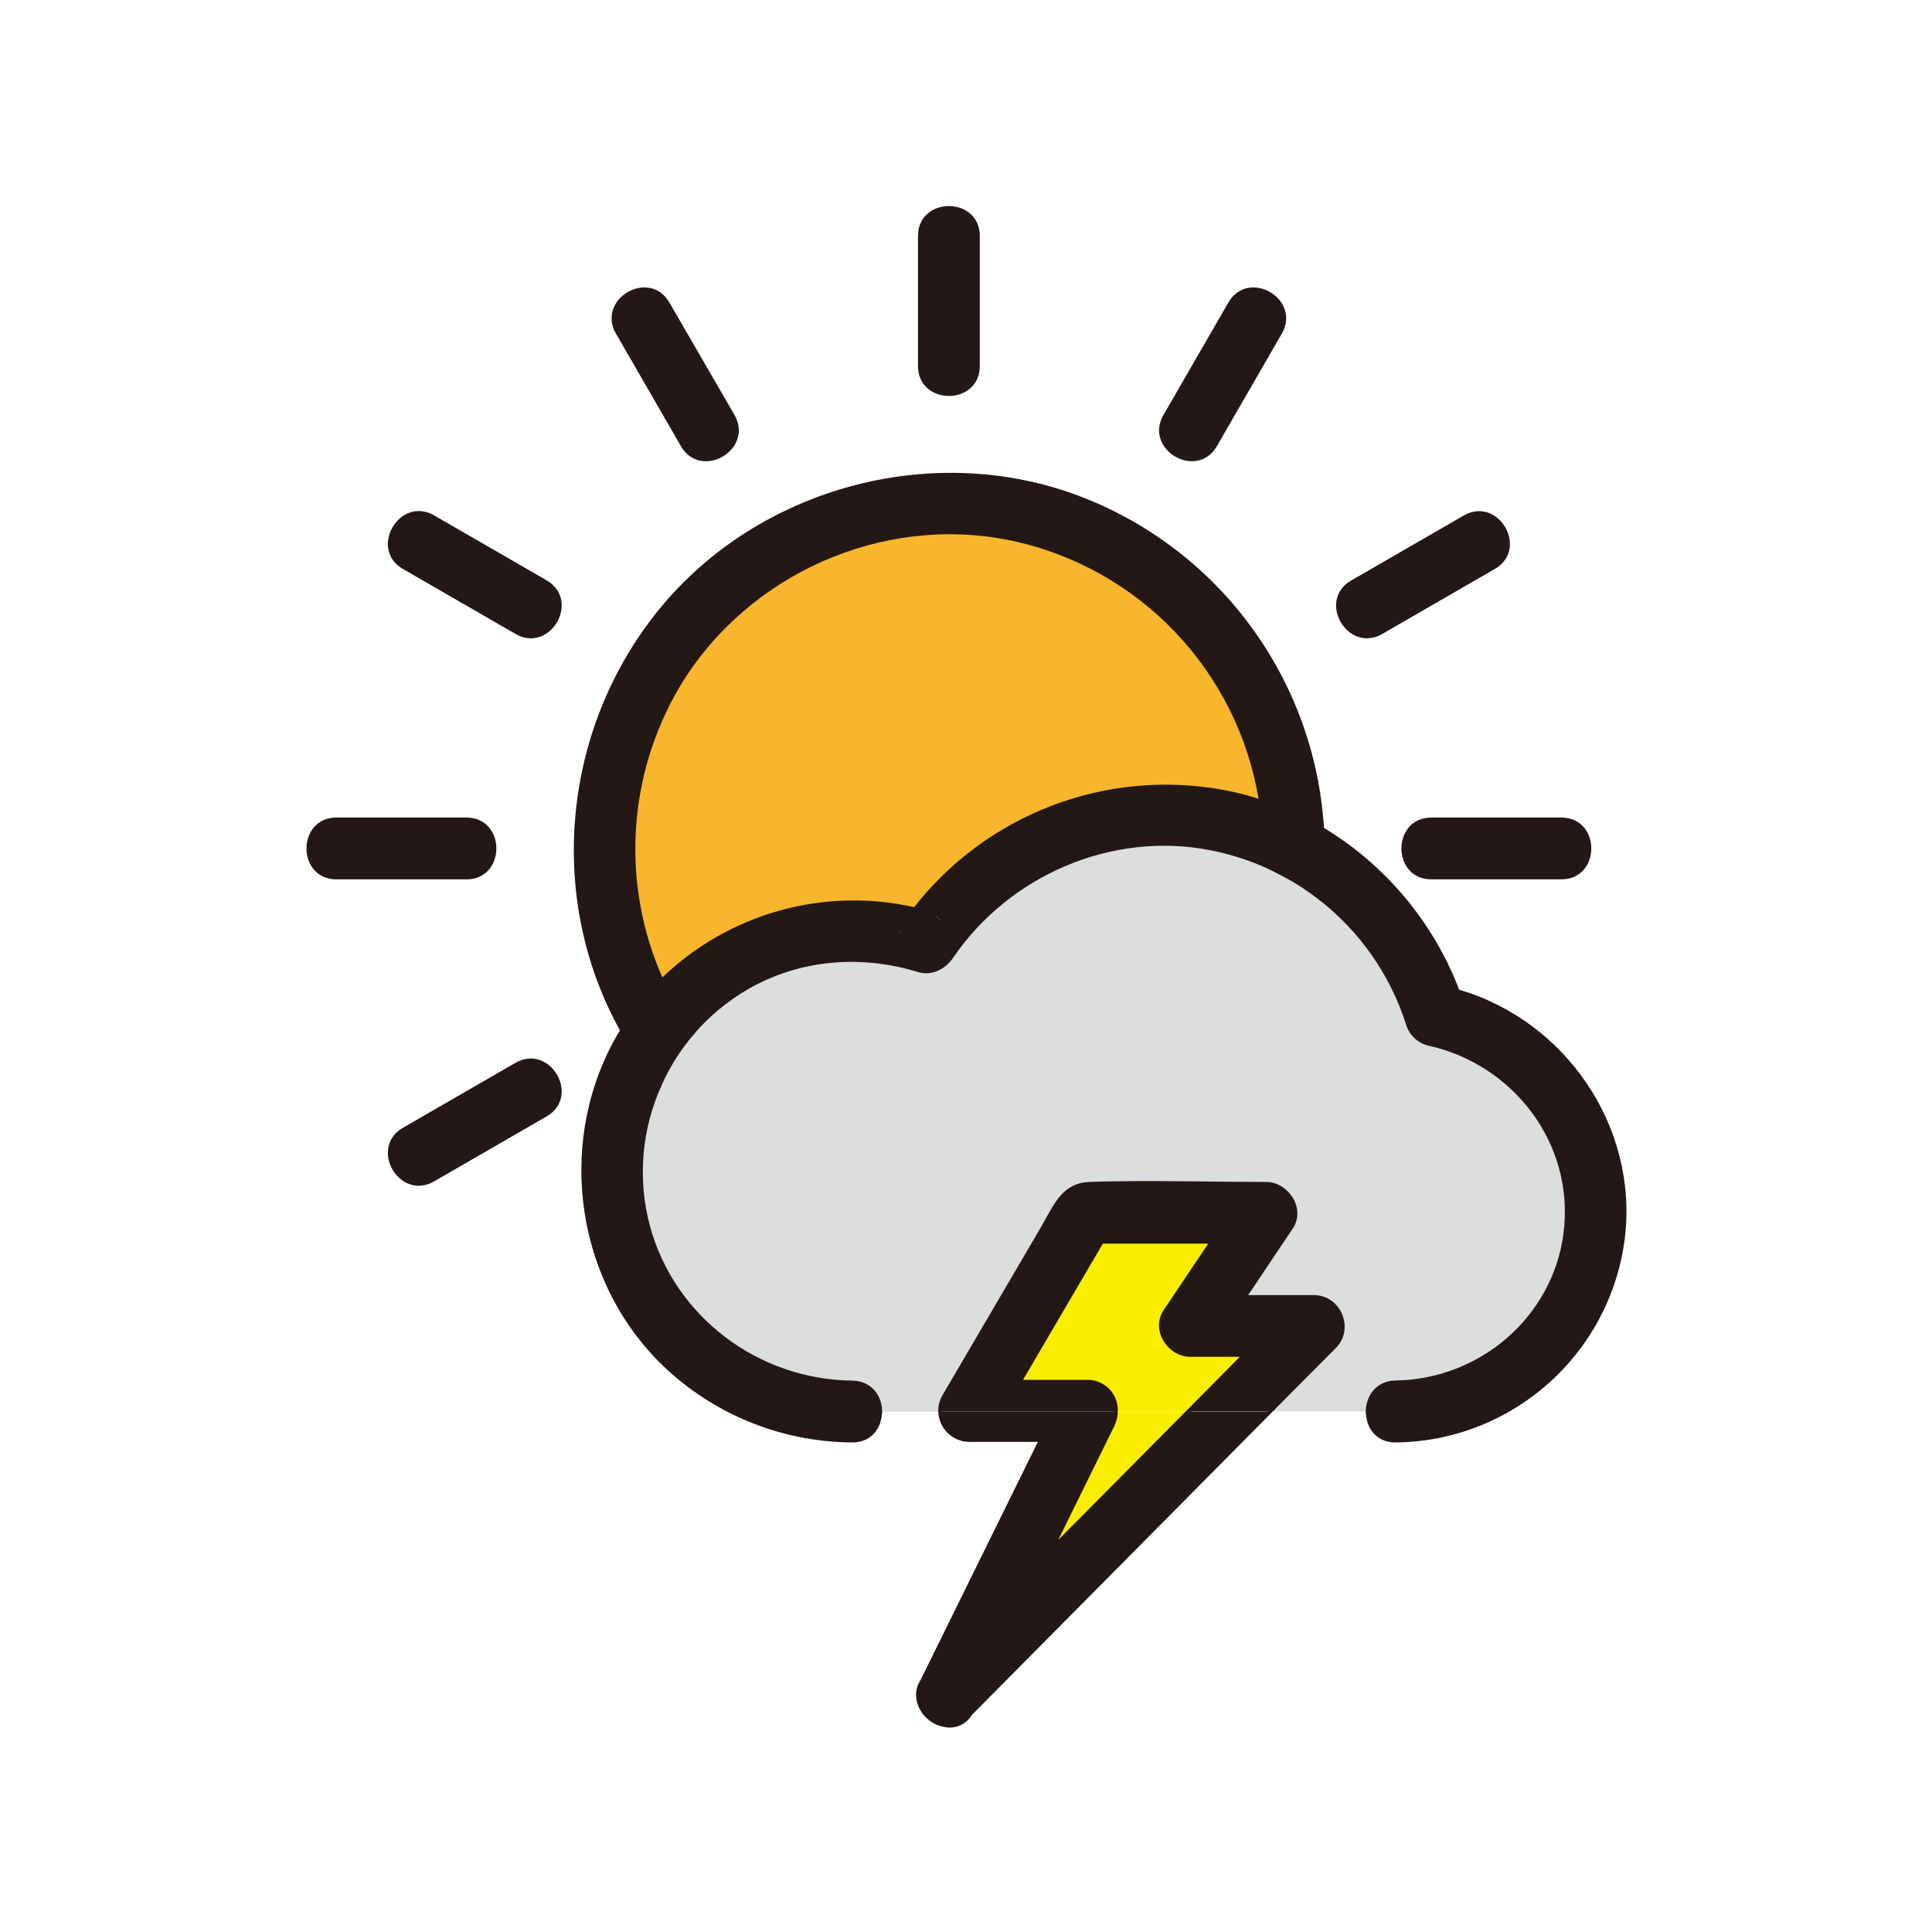
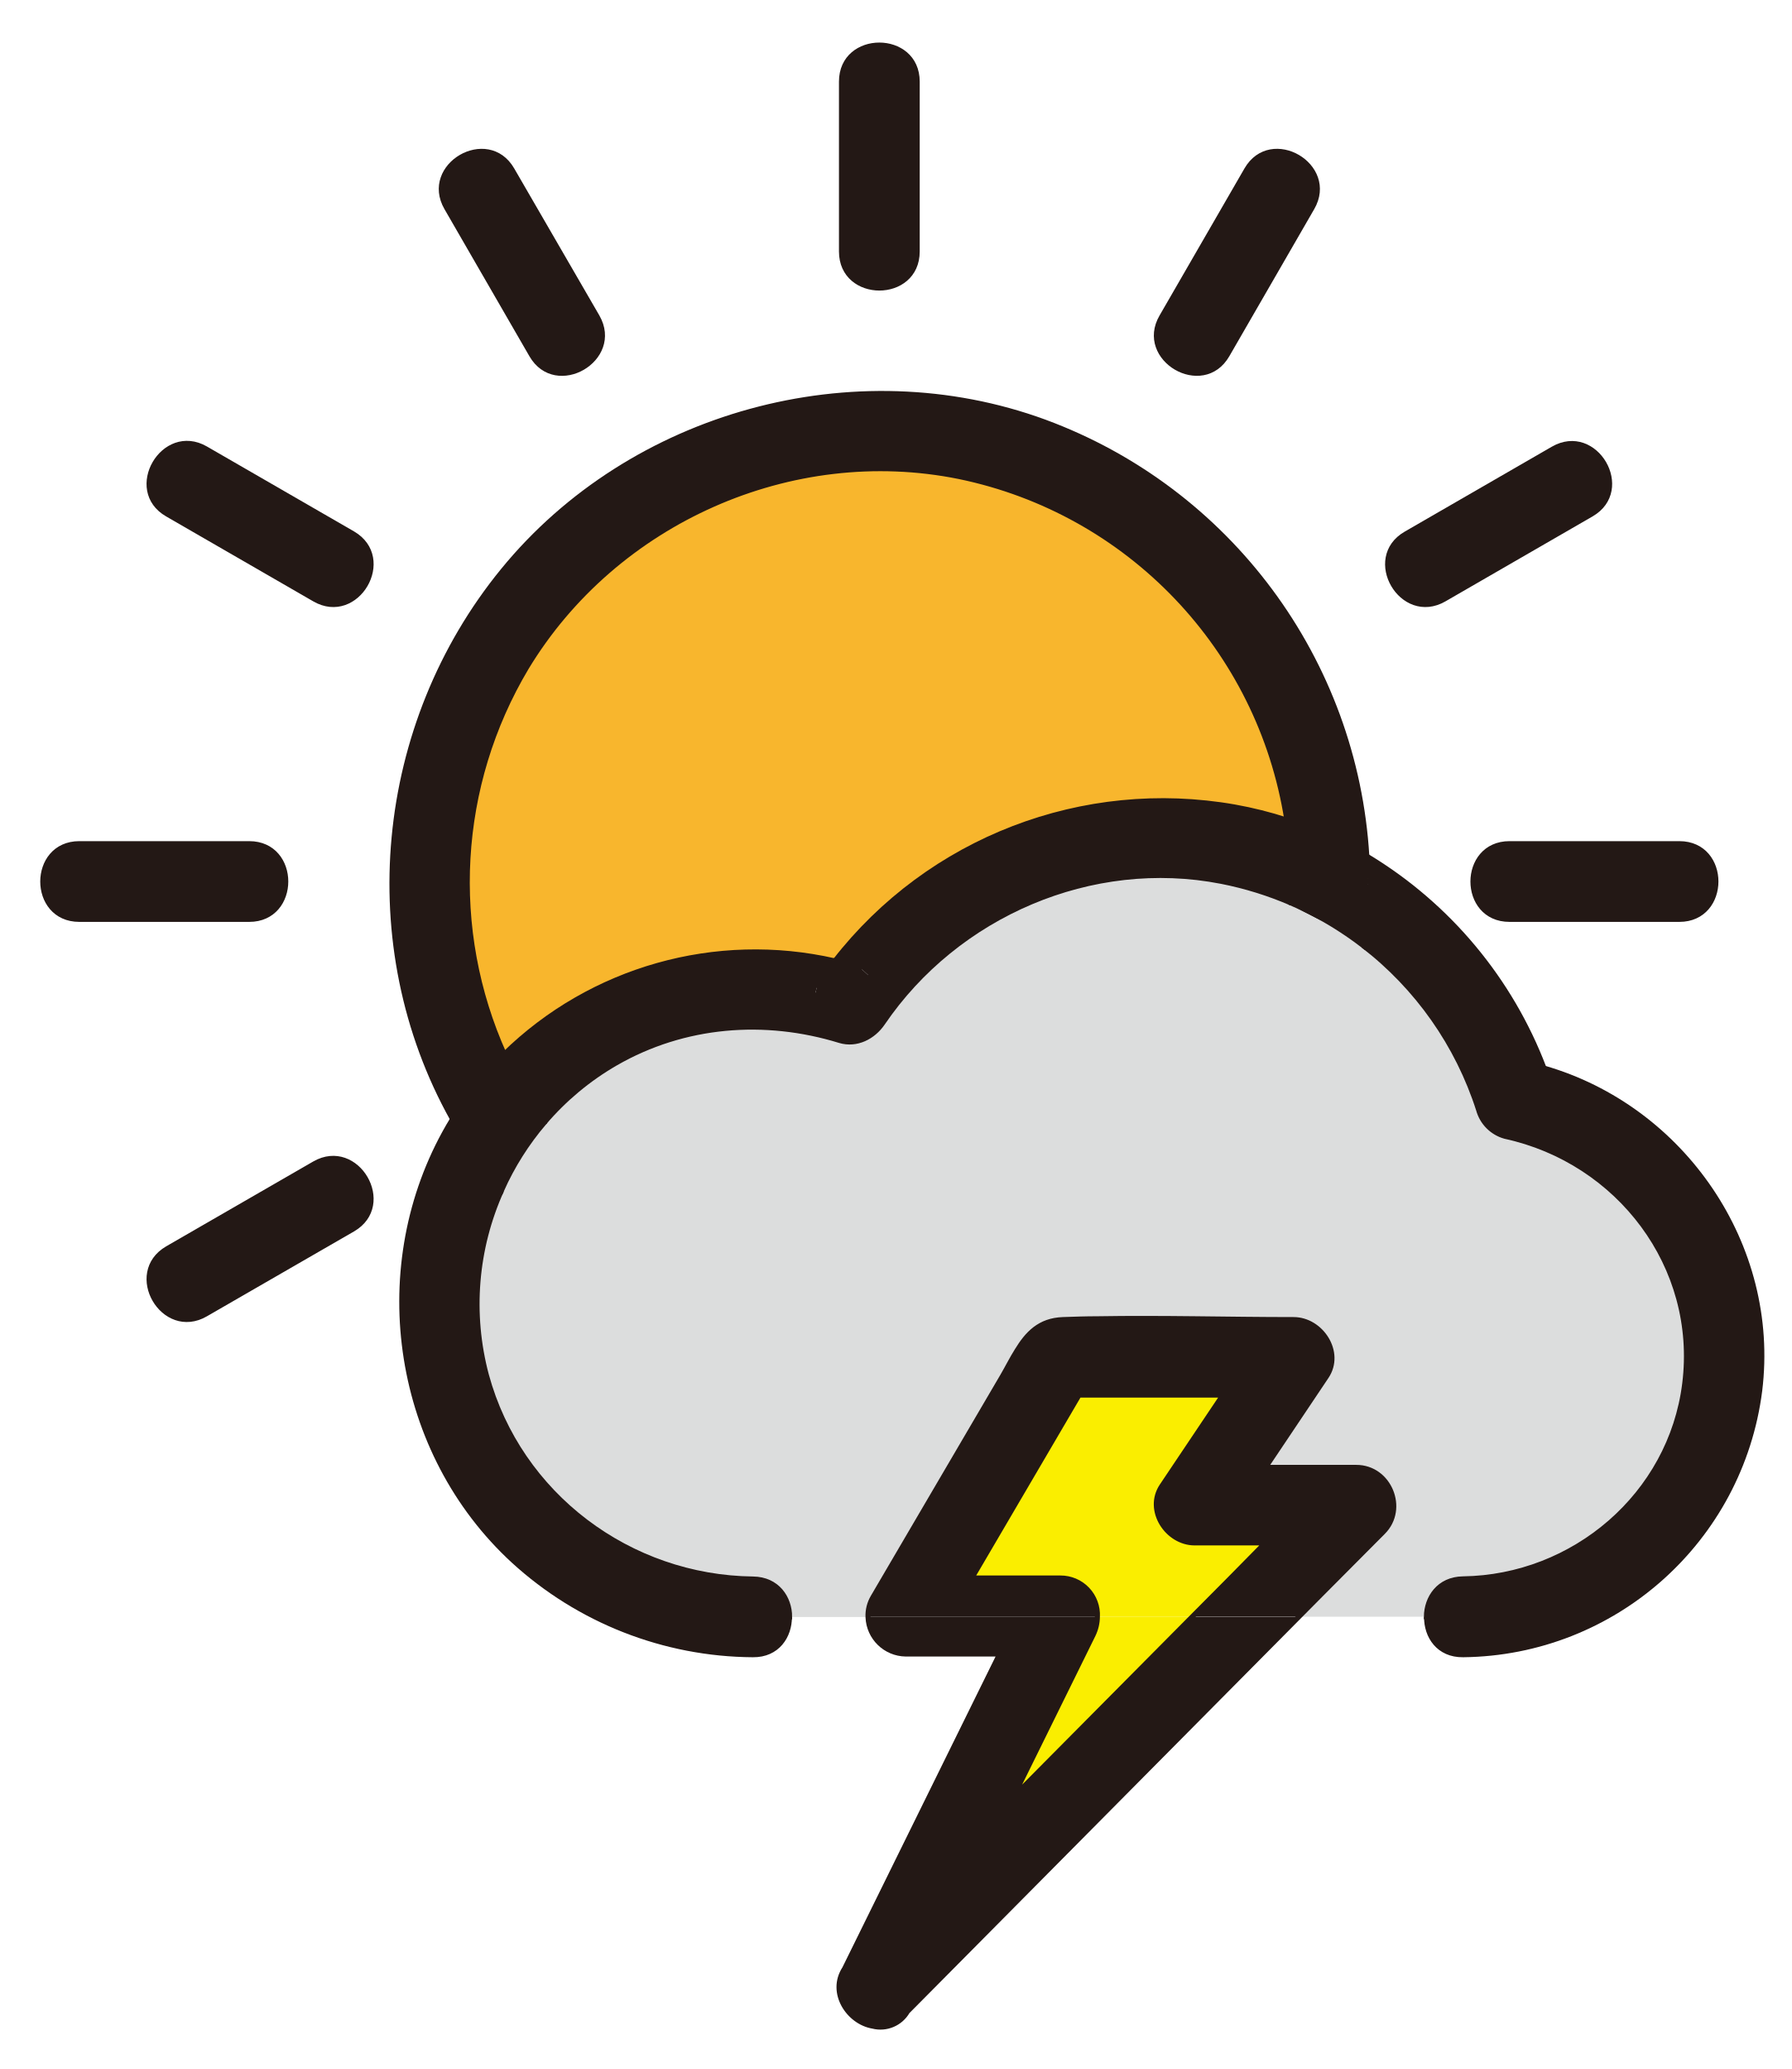
- <svg xmlns="http://www.w3.org/2000/svg" viewBox="0 0 500 500">
-   <defs>
-     <style>.cls-1{fill:#dcdddd;}.cls-2{fill:#231815;}.cls-3{fill:#f8b62d;}.cls-4{fill:#faee00;}.cls-5{fill:none;stroke:#231815;stroke-miterlimit:10;}</style>
+ <svg xmlns="http://www.w3.org/2000/svg" viewBox="0 0 355 410" version="1.1" id="svg72" width="355" height="410">
+   <defs id="defs1">
+     <style id="style1">.cls-1{fill:#dcdddd;}.cls-2{fill:#231815;}.cls-3{fill:#f8b62d;}.cls-4{fill:#faee00;}.cls-5{fill:none;stroke:#231815;stroke-miterlimit:10;}</style>
  </defs>
-   <g data-name="图层 1" id="图层_1">
-     <path class="cls-1" d="M332.64,226.52a67.93,67.93,0,0,1,8.76,5.72,66.91,66.91,0,0,1,22.91,32.59,7.52,7.52,0,0,0,5.24,5.24c22.53,4.89,38.5,25.75,35.6,49-2.74,22.09-22,38.41-43.95,38.7-4.78.07-7.2,3.78-7.24,7.5H328.67l4.78-4.82,11.94-12c4.57-4.6,1.21-12.8-5.31-12.8h-18l12.06-18c3.23-4.82-1.06-11.29-6.48-11.29-12.94,0-25.94-.38-38.9-.16-2.27,0-4.55.08-6.82.16-4.63.16-7.06,2.82-9.07,6.11-1,1.58-1.86,3.31-2.84,5l-14.89,25.41-10.81,18.45a7.2,7.2,0,0,0-1,4H227.79c0-3.72-2.44-7.44-7.24-7.5-24.5-.27-46.36-16.6-52.84-40.4a54.66,54.66,0,0,1,3-36.61,55.56,55.56,0,0,1,8.47-13.42,54.19,54.19,0,0,1,14.14-11.78c13.59-7.83,29.55-9.09,44.44-4.5,3.34,1,6.62-.73,8.47-3.44,14.64-21.54,41.42-33.14,67.15-28.1a67.43,67.43,0,0,1,13.82,4.3c.87.38,1.73.77,2.57,1.19S331.69,226,332.64,226.52Z" />
-     <path class="cls-2" d="M236.75,235.31A82.25,82.25,0,0,1,316,204.82a77.68,77.68,0,0,1,10.36,2.59,81.11,81.11,0,0,1,.89,8.29,73.74,73.74,0,0,0-83.52,22.76l-2-1.83C240.08,236.12,238.41,235.69,236.75,235.31Z" />
-     <path class="cls-2" d="M379.06,133.85C387.44,129,395,142,386.63,146.8l-29.14,16.83c-8.39,4.84-15.93-8.13-7.58-13Z" />
-     <path class="cls-2" d="M179.16,267.37a55.56,55.56,0,0,0-8.47,13.42q-2.72-3.29-5.14-6.84a62.33,62.33,0,0,1,9.31-13.13A75.29,75.29,0,0,0,179.16,267.37Z" />
-     <path class="cls-2" d="M141.23,150.68c8.37,4.83.8,17.79-7.57,13L104.51,146.8c-8.36-4.83-.8-17.78,7.57-12.95Z" />
-     <path class="cls-2" d="M341.57,223a7.37,7.37,0,0,0,.76-2.89c0,1.11-.06,2.22-.11,3.32Z" />
-     <path class="cls-2" d="M404.08,212.08c9.67,0,9.65,15,0,15H370.43c-9.67,0-9.65-15,0-15Z" />
-     <path class="cls-2" d="M120.72,212.08c9.66,0,9.65,15,0,15H87.06c-9.67,0-9.65-15,0-15Z" />
-     <path class="cls-2" d="M341.4,232.24c.41-2.89.68-5.82.82-8.77a73.9,73.9,0,0,1,29.32,39.37A51.75,51.75,0,0,1,361.2,365.3H354c0-3.72,2.46-7.43,7.24-7.5,22-.29,41.21-16.61,43.95-38.7,2.9-23.28-13.07-44.14-35.6-49a7.52,7.52,0,0,1-5.24-5.24A66.91,66.91,0,0,0,341.4,232.24Z" />
-     <path class="cls-2" d="M328.18,216.08c3.1-5.82,13.72-4.84,14.15,2.94,0,.18,0,.37,0,.56v.07c0,.14,0,.28,0,.42v.08a7.37,7.37,0,0,1-.76,2.89A73,73,0,0,0,328.18,216.08Z" />
-     <path class="cls-2" d="M327.21,215.7l1,.38a7.48,7.48,0,0,0-.84,3.5C327.33,218.28,327.28,217,327.21,215.7Z" />
-     <path class="cls-2" d="M342.33,220.07c0-.14,0-.28,0-.42C342.34,219.79,342.34,219.93,342.33,220.07Z" />
-     <path class="cls-2" d="M189.62,107.67c4.84,8.38-8.13,15.93-13,7.57L159.84,86.09C155,77.71,168,70.17,172.79,78.52Z" />
-     <path class="cls-2" d="M342.33,219c-.43-7.78-11.05-8.76-14.15-2.94l-1-.38a81.11,81.11,0,0,0-.89-8.29,78.41,78.41,0,0,1,15.84,7.2C342.24,216.07,342.3,217.55,342.33,219Z" />
-     <path class="cls-2" d="M278.3,128.52a97.94,97.94,0,0,1,63.86,86.09,78.41,78.41,0,0,0-15.84-7.2,82.66,82.66,0,0,0-64.92-68.08c-33.28-6.75-68.22,8.91-85.76,37.86a83,83,0,0,0-4.39,76.62A68.43,68.43,0,0,0,161,266.69c-19.27-34.49-15-78.16,10-108.75C196.4,126.89,240.61,114.7,278.3,128.52Z" />
-     <path class="cls-2" d="M412.95,313.55a51.77,51.77,0,0,0-41.41-50.71,73.9,73.9,0,0,0-29.32-39.37c.05-1.1.1-2.21.11-3.32v-.08c0-.14,0-.28,0-.42v-.07c0-.19,0-.38,0-.56,0-1.47-.09-2.95-.17-4.41a83.62,83.62,0,0,1,35.1,42c-1.23-.35-2.47-.68-3.73-1l5.24,5.24c-.46-1.45-1-2.88-1.51-4.29,27.43,7.88,46.27,35.15,42.73,63.9A59.9,59.9,0,0,1,361.2,372.8c-4.88.07-7.29-3.71-7.24-7.5h7.24A51.75,51.75,0,0,0,412.95,313.55Z" />
-     <path class="cls-3" d="M261.4,139.33a82.66,82.66,0,0,1,64.92,68.08A77.68,77.68,0,0,0,316,204.82a82.25,82.25,0,0,0-79.21,30.49,71.07,71.07,0,0,0-65.5,18.5,83,83,0,0,1,4.39-76.62C193.18,148.24,228.12,132.58,261.4,139.33Z" />
-     <path class="cls-2" d="M377.26,256.56c.54,1.41,1,2.84,1.51,4.29l-5.24-5.24C374.79,255.88,376,256.21,377.26,256.56Z" />
-     <path class="cls-2" d="M328.18,216.08a73,73,0,0,1,13.39,7c-1.63,3.23-5.6,4.39-8.93,3.48-1-.52-1.91-1-2.89-1.48a7,7,0,0,1-2.41-5.46A7.48,7.48,0,0,1,328.18,216.08Z" />
-     <path class="cls-2" d="M332.64,226.52c3.33.91,7.3-.25,8.93-3.48l.65.43c-.14,2.95-.41,5.88-.82,8.77A67.93,67.93,0,0,0,332.64,226.52Z" />
-     <path class="cls-2" d="M327.34,219.58a7,7,0,0,0,2.41,5.46c-.84-.42-1.7-.81-2.57-1.19C327.26,222.43,327.33,221,327.34,219.58Z" />
-     <path class="cls-2" d="M236.75,235.31c1.66.38,3.33.81,5,1.32l-8.47,3.45C234.37,238.44,235.54,236.85,236.75,235.31Z" />
-     <path class="cls-2" d="M171.25,253.81a71.07,71.07,0,0,1,65.5-18.5c-1.21,1.54-2.38,3.13-3.49,4.77l-.42,2a62.27,62.27,0,0,0-58,18.77Q172.88,257.4,171.25,253.81Z" />
-     <path class="cls-2" d="M318.35,78.52c4.83-8.36,17.79-.8,12.95,7.57l-16.82,29.15c-4.83,8.37-17.79.8-13-7.57Z" />
-     <path class="cls-2" d="M162.69,269.55c.91,1.5,1.87,3,2.86,4.4a62.24,62.24,0,0,0,55,91.35h7.24c0,3.78-2.38,7.56-7.24,7.5a70.88,70.88,0,0,1-47.42-18.61c-23.29-21.42-28.82-57.14-13.66-84.79.5-.92,1-1.82,1.57-2.71C161.57,267.65,162.12,268.61,162.69,269.55Z" />
-     <path class="cls-2" d="M165.55,273.95q2.43,3.56,5.14,6.84a54.66,54.66,0,0,0-3,36.61c6.48,23.8,28.34,40.13,52.84,40.4,4.8.06,7.21,3.78,7.24,7.5h-7.24a62.24,62.24,0,0,1-55-91.35Z" />
-     <path class="cls-2" d="M193.3,255.59a54.19,54.19,0,0,0-14.14,11.78,75.29,75.29,0,0,1-4.3-6.55,62.27,62.27,0,0,1,58-18.77h0a60.56,60.56,0,0,1,6.89,1.8q1.86-2.79,4-5.4a73.74,73.74,0,0,1,83.52-22.76c.07,1.29.12,2.58.13,3.88s-.08,2.85-.16,4.27a67.43,67.43,0,0,0-13.82-4.3c-25.73-5-52.51,6.56-67.15,28.1-1.85,2.71-5.13,4.47-8.47,3.44C222.85,246.5,206.89,247.76,193.3,255.59Z" />
-     <path class="cls-2" d="M253.07,61.07V94.73c0,9.67-15,9.65-15,0V61.07C238.07,51.41,253.07,51.42,253.07,61.07Z" />
-     <path class="cls-2" d="M133.66,275.54c8.38-4.85,15.93,8.12,7.57,13l-29.15,16.82c-8.38,4.84-15.92-8.12-7.57-12.95Z" />
-     <path class="cls-2" d="M171.25,253.81q1.64,3.58,3.61,7a62.33,62.33,0,0,0-9.31,13.13c-1-1.44-1.95-2.9-2.86-4.4-.57-.94-1.12-1.9-1.65-2.86A68.43,68.43,0,0,1,171.25,253.81Z" />
-     <path class="cls-2" d="M241.73,236.63l2,1.83q-2.1,2.61-4,5.4a60.56,60.56,0,0,0-6.89-1.8h0l.42-2Z" />
-     <path class="cls-4" d="M307.54,365.3l-35.48,35.77,15.86-32.19a8.36,8.36,0,0,0,.85-3.58Z" />
-     <path class="cls-2" d="M328.67,365.3l-77.54,78.18a6.17,6.17,0,0,1-6.86,2.89c-4.79-.8-8.68-6.63-5.58-11.4l30.72-62.37H250.8a7.58,7.58,0,0,1-7.46-7.3h45.43a8.36,8.36,0,0,1-.85,3.58l-15.86,32.19,35.48-35.77Z" />
-     <path class="cls-4" d="M322.08,350.64q-7.26,7.33-14.54,14.66H288.77a7.3,7.3,0,0,0-7.33-7.7H263.89l21.24-36.25h28.5l-12.07,18c-3.22,4.82,1.06,11.29,6.48,11.29Z" />
-     <path class="cls-2" d="M340.08,335.64c6.52,0,9.88,8.2,5.31,12.8l-11.94,12-4.78,4.82H307.54q7.28-7.34,14.54-14.66H308c-5.42,0-9.7-6.47-6.48-11.29l12.07-18h-28.5L263.89,357.6h17.55a7.3,7.3,0,0,1,7.33,7.7H243.34a7.2,7.2,0,0,1,1-4l10.81-18.45L270,317.45c1-1.68,1.86-3.41,2.84-5,2-3.29,4.44-5.95,9.07-6.11,2.27-.08,4.55-.13,6.82-.16,13-.22,26,.16,38.9.16,5.42,0,9.71,6.47,6.48,11.29l-12.06,18Z" />
-     <path class="cls-5" d="M342.16,214.61a97.94,97.94,0,0,0-63.86-86.09c-37.69-13.82-81.9-1.63-107.27,29.42-25,30.59-29.26,74.26-10,108.75" />
-     <path class="cls-5" d="M171.25,253.81a83,83,0,0,1,4.39-76.62c17.54-29,52.48-44.61,85.76-37.86a82.66,82.66,0,0,1,64.92,68.08" />
-     <path class="cls-5" d="M253.07,94.73V61.07c0-9.65-15-9.66-15,0V94.73C238.07,104.38,253.07,104.4,253.07,94.73Z" />
-     <line class="cls-5" x1="245.57" x2="245.57" y1="61.07" y2="94.73" />
-     <path class="cls-5" d="M176.67,115.24c4.82,8.36,17.79.81,13-7.57L172.79,78.52c-4.82-8.35-17.79-.81-12.95,7.57Z" />
-     <line class="cls-5" x1="183.14" x2="166.32" y1="111.45" y2="82.31" />
-     <path class="cls-5" d="M104.51,146.8l29.15,16.83c8.37,4.84,15.94-8.12,7.57-13l-29.15-16.83C103.71,129,96.15,142,104.51,146.8Z" />
-     <line class="cls-5" x1="108.3" x2="137.44" y1="140.33" y2="157.15" />
-     <path class="cls-5" d="M120.72,227.08c9.65,0,9.66-15,0-15H87.06c-9.65,0-9.67,15,0,15Z" />
-     <line class="cls-5" x1="87.06" x2="120.72" y1="219.58" y2="219.58" />
-     <path class="cls-5" d="M112.08,305.31l29.15-16.82c8.36-4.83.81-17.8-7.57-13l-29.15,16.82C96.16,297.19,103.7,310.15,112.08,305.31Z" />
-     <line class="cls-5" x1="108.3" x2="137.44" y1="298.84" y2="282.01" />
-     <path class="cls-5" d="M370.43,227.08h33.65c9.65,0,9.67-15,0-15H370.43C360.78,212.08,360.76,227.08,370.43,227.08Z" />
-     <line class="cls-5" x1="404.08" x2="370.43" y1="219.58" y2="219.58" />
-     <path class="cls-5" d="M357.49,163.63l29.14-16.83c8.36-4.82.81-17.79-7.57-12.95l-29.15,16.83C341.56,155.5,349.1,168.47,357.49,163.63Z" />
-     <line class="cls-5" x1="353.7" x2="382.85" y1="157.15" y2="140.33" />
-     <path class="cls-5" d="M314.48,115.24,331.3,86.09c4.84-8.37-8.12-15.93-12.95-7.57l-16.83,29.15C296.69,116,309.65,123.61,314.48,115.24Z" />
-     <line class="cls-5" x1="308" x2="324.83" y1="111.45" y2="82.31" />
-     <path class="cls-5" d="M161,266.69c-.54.89-1.07,1.79-1.57,2.71-15.16,27.65-9.63,63.37,13.66,84.79a70.88,70.88,0,0,0,47.42,18.61c4.86.06,7.27-3.72,7.24-7.5" />
-     <path class="cls-5" d="M236.75,235.31a71.07,71.07,0,0,0-65.5,18.5" />
-     <path class="cls-5" d="M326.32,207.41A77.68,77.68,0,0,0,316,204.82a82.25,82.25,0,0,0-79.21,30.49" />
-     <path class="cls-5" d="M354,365.3c-.05,3.79,2.36,7.57,7.24,7.5A59.9,59.9,0,0,0,420,320.46c3.54-28.75-15.3-56-42.73-63.9" />
-     <path class="cls-5" d="M377.26,256.56a83.62,83.62,0,0,0-35.1-42" />
-     <path class="cls-5" d="M377.26,256.56c.54,1.41,1,2.84,1.51,4.29l-5.24-5.24C374.79,255.88,376,256.21,377.26,256.56Z" />
-     <path class="cls-5" d="M241.73,236.63c-1.65-.51-3.32-.94-5-1.32-1.21,1.54-2.38,3.13-3.49,4.77Z" />
-     <path class="cls-5" d="M342.33,219c0-1.47-.09-2.95-.17-4.41a78.41,78.41,0,0,0-15.84-7.2,81.11,81.11,0,0,1,.89,8.29" />
-     <path class="cls-5" d="M328.18,216.08c3.1-5.82,13.72-4.84,14.15,2.94" />
-     <path class="cls-5" d="M174.86,260.82q-2-3.42-3.61-7A68.43,68.43,0,0,0,161,266.69c.53,1,1.08,1.92,1.65,2.86.91,1.5,1.87,3,2.86,4.4" />
-     <path class="cls-5" d="M342.33,220.15a7.37,7.37,0,0,1-.76,2.89" />
-     <path class="cls-5" d="M342.33,219c0,.18,0,.37,0,.56v.07c0,.14,0,.28,0,.42" />
-     <path class="cls-5" d="M342.33,220.07c0-.14,0-.28,0-.42" />
-     <path class="cls-5" d="M342.33,220.07v.08" />
-     <path class="cls-5" d="M342.22,223.47c.05-1.1.1-2.21.11-3.32" />
-     <path class="cls-5" d="M341.4,232.24a66.91,66.91,0,0,1,22.91,32.59,7.52,7.52,0,0,0,5.24,5.24c22.53,4.89,38.5,25.75,35.6,49-2.74,22.09-22,38.41-43.95,38.7-4.78.07-7.2,3.78-7.24,7.5h7.24a51.75,51.75,0,0,0,10.34-102.46,73.9,73.9,0,0,0-29.32-39.37" />
-     <path class="cls-5" d="M327.21,215.7a73.74,73.74,0,0,0-83.52,22.76q-2.1,2.61-4,5.4a60.56,60.56,0,0,0-6.89-1.8h0a62.27,62.27,0,0,0-58,18.77" />
-     <path class="cls-5" d="M179.16,267.37a54.19,54.19,0,0,1,14.14-11.78c13.59-7.83,29.55-9.09,44.44-4.5,3.34,1,6.62-.73,8.47-3.44,14.64-21.54,41.42-33.14,67.15-28.1a67.43,67.43,0,0,1,13.82,4.3" />
-     <path class="cls-5" d="M165.55,273.95a62.24,62.24,0,0,0,55,91.35h7.24c0-3.72-2.44-7.44-7.24-7.5-24.5-.27-46.36-16.6-52.84-40.4a54.66,54.66,0,0,1,3-36.61" />
-     <path class="cls-5" d="M341.57,223a73,73,0,0,0-13.39-7" />
-     <path class="cls-5" d="M329.75,225c1,.47,1.94,1,2.89,1.48" />
-     <path class="cls-5" d="M174.86,260.82a62.33,62.33,0,0,0-9.31,13.13q2.43,3.56,5.14,6.84a55.56,55.56,0,0,1,8.47-13.42A75.29,75.29,0,0,1,174.86,260.82Z" />
-     <path class="cls-5" d="M328.18,216.08l-1-.38c.07,1.29.12,2.58.13,3.88A7.48,7.48,0,0,1,328.18,216.08Z" />
-     <path class="cls-5" d="M327.34,219.58c0,1.43-.08,2.85-.16,4.27.87.38,1.73.77,2.57,1.19A7,7,0,0,1,327.34,219.58Z" />
-     <path class="cls-5" d="M332.64,226.52a67.93,67.93,0,0,1,8.76,5.72c.41-2.89.68-5.82.82-8.77l-.65-.43C339.94,226.27,336,227.43,332.64,226.52Z" />
-     <path class="cls-5" d="M328.67,365.3l4.78-4.82,11.94-12c4.57-4.6,1.21-12.8-5.31-12.8h-18l12.06-18c3.23-4.82-1.06-11.29-6.48-11.29-12.94,0-25.94-.38-38.9-.16-2.27,0-4.55.08-6.82.16-4.63.16-7.06,2.82-9.07,6.11-1,1.58-1.86,3.31-2.84,5l-14.89,25.41-10.81,18.45a7.2,7.2,0,0,0-1,4,7.58,7.58,0,0,0,7.46,7.3h18.61L238.69,435c-3.1,4.77.79,10.6,5.58,11.4a6.17,6.17,0,0,0,6.86-2.89Z" />
-     <path class="cls-5" d="M307.54,365.3l-35.48,35.77,15.86-32.19a8.36,8.36,0,0,0,.85-3.58,7.3,7.3,0,0,0-7.33-7.7H263.89l21.24-36.25h28.5l-12.07,18c-3.22,4.82,1.06,11.29,6.48,11.29h14Q314.82,358,307.54,365.3Z" />
+   <g data-name="图层 1" id="图层_1" transform="translate(-71.34071,-44.89545)">
+     <path class="cls-1" d="m 332.64,226.52 a 67.93,67.93 0 0 1 8.76,5.72 66.91,66.91 0 0 1 22.91,32.59 7.52,7.52 0 0 0 5.24,5.24 c 22.53,4.89 38.5,25.75 35.6,49 -2.74,22.09 -22,38.41 -43.95,38.7 -4.78,0.07 -7.2,3.78 -7.24,7.5 h -25.29 l 4.78,-4.82 11.94,-12 c 4.57,-4.6 1.21,-12.8 -5.31,-12.8 h -18 l 12.06,-18 c 3.23,-4.82 -1.06,-11.29 -6.48,-11.29 -12.94,0 -25.94,-0.38 -38.9,-0.16 -2.27,0 -4.55,0.08 -6.82,0.16 -4.63,0.16 -7.06,2.82 -9.07,6.11 -1,1.58 -1.86,3.31 -2.84,5 l -14.89,25.41 -10.81,18.45 a 7.2,7.2 0 0 0 -1,4 h -15.54 c 0,-3.72 -2.44,-7.44 -7.24,-7.5 -24.5,-0.27 -46.36,-16.6 -52.84,-40.4 a 54.66,54.66 0 0 1 3,-36.61 55.56,55.56 0 0 1 8.47,-13.42 54.19,54.19 0 0 1 14.14,-11.78 c 13.59,-7.83 29.55,-9.09 44.44,-4.5 3.34,1 6.62,-0.73 8.47,-3.44 14.64,-21.54 41.42,-33.14 67.15,-28.1 a 67.43,67.43 0 0 1 13.82,4.3 c 0.87,0.38 1.73,0.77 2.57,1.19 0.84,0.42 1.92,0.93 2.87,1.45 z" id="path1" />
+     <path class="cls-2" d="m 236.75,235.31 a 82.25,82.25 0 0 1 79.25,-30.49 77.68,77.68 0 0 1 10.36,2.59 81.11,81.11 0 0 1 0.89,8.29 73.74,73.74 0 0 0 -83.52,22.76 l -2,-1.83 c -1.65,-0.51 -3.32,-0.94 -4.98,-1.32 z" id="path2" />
+     <path class="cls-2" d="M 379.06,133.85 C 387.44,129 395,142 386.63,146.8 l -29.14,16.83 c -8.39,4.84 -15.93,-8.13 -7.58,-13 z" id="path3" />
+     <path class="cls-2" d="m 179.16,267.37 a 55.56,55.56 0 0 0 -8.47,13.42 q -2.72,-3.29 -5.14,-6.84 a 62.33,62.33 0 0 1 9.31,-13.13 75.29,75.29 0 0 0 4.3,6.55 z" id="path4" />
+     <path class="cls-2" d="m 141.23,150.68 c 8.37,4.83 0.8,17.79 -7.57,13 L 104.51,146.8 c -8.36,-4.83 -0.8,-17.78 7.57,-12.95 z" id="path5" />
+     <path class="cls-2" d="m 341.57,223 a 7.37,7.37 0 0 0 0.76,-2.89 c 0,1.11 -0.06,2.22 -0.11,3.32 z" id="path6" />
+     <path class="cls-2" d="m 404.08,212.08 c 9.67,0 9.65,15 0,15 h -33.65 c -9.67,0 -9.65,-15 0,-15 z" id="path7" />
+     <path class="cls-2" d="m 120.72,212.08 c 9.66,0 9.65,15 0,15 H 87.06 c -9.67,0 -9.65,-15 0,-15 z" id="path8" />
+     <path class="cls-2" d="m 341.4,232.24 c 0.41,-2.89 0.68,-5.82 0.82,-8.77 A 73.9,73.9 0 0 1 371.54,262.84 51.75,51.75 0 0 1 361.2,365.3 H 354 c 0,-3.72 2.46,-7.43 7.24,-7.5 22,-0.29 41.21,-16.61 43.95,-38.7 2.9,-23.28 -13.07,-44.14 -35.6,-49 a 7.52,7.52 0 0 1 -5.24,-5.24 66.91,66.91 0 0 0 -22.95,-32.62 z" id="path9" />
+     <path class="cls-2" d="m 328.18,216.08 c 3.1,-5.82 13.72,-4.84 14.15,2.94 0,0.18 0,0.37 0,0.56 v 0.07 c 0,0.14 0,0.28 0,0.42 v 0.08 a 7.37,7.37 0 0 1 -0.76,2.89 73,73 0 0 0 -13.39,-6.96 z" id="path10" />
+     <path class="cls-2" d="m 327.21,215.7 1,0.38 a 7.48,7.48 0 0 0 -0.84,3.5 c -0.04,-1.3 -0.09,-2.58 -0.16,-3.88 z" id="path11" />
+     <path class="cls-2" d="m 342.33,220.07 c 0,-0.14 0,-0.28 0,-0.42 0.01,0.14 0.01,0.28 0,0.42 z" id="path12" />
+     <path class="cls-2" d="m 189.62,107.67 c 4.84,8.38 -8.13,15.93 -13,7.57 L 159.84,86.09 C 155,77.71 168,70.17 172.79,78.52 Z" id="path13" />
+     <path class="cls-2" d="m 342.33,219 c -0.43,-7.78 -11.05,-8.76 -14.15,-2.94 l -1,-0.38 a 81.11,81.11 0 0 0 -0.89,-8.29 78.41,78.41 0 0 1 15.84,7.2 c 0.11,1.48 0.17,2.96 0.2,4.41 z" id="path14" />
+     <path class="cls-2" d="m 278.3,128.52 a 97.94,97.94 0 0 1 63.86,86.09 78.41,78.41 0 0 0 -15.84,-7.2 82.66,82.66 0 0 0 -64.92,-68.08 c -33.28,-6.75 -68.22,8.91 -85.76,37.86 a 83,83 0 0 0 -4.39,76.62 68.43,68.43 0 0 0 -10.25,12.88 c -19.27,-34.49 -15,-78.16 10,-108.75 25.4,-31.05 69.61,-43.24 107.3,-29.42 z" id="path15" />
+     <path class="cls-2" d="m 412.95,313.55 a 51.77,51.77 0 0 0 -41.41,-50.71 73.9,73.9 0 0 0 -29.32,-39.37 c 0.05,-1.1 0.1,-2.21 0.11,-3.32 v -0.08 c 0,-0.14 0,-0.28 0,-0.42 v -0.07 c 0,-0.19 0,-0.38 0,-0.56 0,-1.47 -0.09,-2.95 -0.17,-4.41 a 83.62,83.62 0 0 1 35.1,42 c -1.23,-0.35 -2.47,-0.68 -3.73,-1 l 5.24,5.24 c -0.46,-1.45 -1,-2.88 -1.51,-4.29 27.43,7.88 46.27,35.15 42.73,63.9 A 59.9,59.9 0 0 1 361.2,372.8 c -4.88,0.07 -7.29,-3.71 -7.24,-7.5 h 7.24 a 51.75,51.75 0 0 0 51.75,-51.75 z" id="path16" />
+     <path class="cls-3" d="m 261.4,139.33 a 82.66,82.66 0 0 1 64.92,68.08 77.68,77.68 0 0 0 -10.32,-2.59 82.25,82.25 0 0 0 -79.21,30.49 71.07,71.07 0 0 0 -65.5,18.5 83,83 0 0 1 4.39,-76.62 c 17.5,-28.95 52.44,-44.61 85.72,-37.86 z" id="path17" />
+     <path class="cls-2" d="m 377.26,256.56 c 0.54,1.41 1,2.84 1.51,4.29 l -5.24,-5.24 c 1.26,0.27 2.47,0.6 3.73,0.95 z" id="path18" />
+     <path class="cls-2" d="m 328.18,216.08 a 73,73 0 0 1 13.39,7 c -1.63,3.23 -5.6,4.39 -8.93,3.48 -1,-0.52 -1.91,-1 -2.89,-1.48 a 7,7 0 0 1 -2.41,-5.46 7.48,7.48 0 0 1 0.84,-3.54 z" id="path19" />
+     <path class="cls-2" d="m 332.64,226.52 c 3.33,0.91 7.3,-0.25 8.93,-3.48 l 0.65,0.43 c -0.14,2.95 -0.41,5.88 -0.82,8.77 a 67.93,67.93 0 0 0 -8.76,-5.72 z" id="path20" />
+     <path class="cls-2" d="m 327.34,219.58 a 7,7 0 0 0 2.41,5.46 c -0.84,-0.42 -1.7,-0.81 -2.57,-1.19 0.08,-1.42 0.15,-2.85 0.16,-4.27 z" id="path21" />
+     <path class="cls-2" d="m 236.75,235.31 c 1.66,0.38 3.33,0.81 5,1.32 l -8.47,3.45 c 1.09,-1.64 2.26,-3.23 3.47,-4.77 z" id="path22" />
+     <path class="cls-2" d="m 171.25,253.81 a 71.07,71.07 0 0 1 65.5,-18.5 c -1.21,1.54 -2.38,3.13 -3.49,4.77 l -0.42,2 a 62.27,62.27 0 0 0 -58,18.77 q -1.96,-3.45 -3.59,-7.04 z" id="path23" />
+     <path class="cls-2" d="m 318.35,78.52 c 4.83,-8.36 17.79,-0.8 12.95,7.57 l -16.82,29.15 c -4.83,8.37 -17.79,0.8 -13,-7.57 z" id="path24" />
+     <path class="cls-2" d="m 162.69,269.55 c 0.91,1.5 1.87,3 2.86,4.4 a 62.24,62.24 0 0 0 55,91.35 h 7.24 c 0,3.78 -2.38,7.56 -7.24,7.5 a 70.88,70.88 0 0 1 -47.42,-18.61 c -23.29,-21.42 -28.82,-57.14 -13.66,-84.79 0.5,-0.92 1,-1.82 1.57,-2.71 0.53,0.96 1.08,1.92 1.65,2.86 z" id="path25" />
+     <path class="cls-2" d="m 165.55,273.95 q 2.43,3.56 5.14,6.84 a 54.66,54.66 0 0 0 -3,36.61 c 6.48,23.8 28.34,40.13 52.84,40.4 4.8,0.06 7.21,3.78 7.24,7.5 h -7.24 a 62.24,62.24 0 0 1 -55,-91.35 z" id="path26" />
+     <path class="cls-2" d="m 193.3,255.59 a 54.19,54.19 0 0 0 -14.14,11.78 75.29,75.29 0 0 1 -4.3,-6.55 62.27,62.27 0 0 1 58,-18.77 v 0 a 60.56,60.56 0 0 1 6.89,1.8 q 1.86,-2.79 4,-5.4 a 73.74,73.74 0 0 1 83.52,-22.76 c 0.07,1.29 0.12,2.58 0.13,3.88 0.01,1.3 -0.08,2.85 -0.16,4.27 a 67.43,67.43 0 0 0 -13.82,-4.3 c -25.73,-5 -52.51,6.56 -67.15,28.1 -1.85,2.71 -5.13,4.47 -8.47,3.44 -14.95,-4.58 -30.91,-3.32 -44.5,4.51 z" id="path27" />
+     <path class="cls-2" d="m 253.07,61.07 v 33.66 c 0,9.67 -15,9.65 -15,0 V 61.07 c 0,-9.66 15,-9.65 15,0 z" id="path28" />
+     <path class="cls-2" d="m 133.66,275.54 c 8.38,-4.85 15.93,8.12 7.57,13 l -29.15,16.82 c -8.38,4.84 -15.92,-8.12 -7.57,-12.95 z" id="path29" />
+     <path class="cls-2" d="m 171.25,253.81 q 1.64,3.58 3.61,7 a 62.33,62.33 0 0 0 -9.31,13.13 c -1,-1.44 -1.95,-2.9 -2.86,-4.4 -0.57,-0.94 -1.12,-1.9 -1.65,-2.86 a 68.43,68.43 0 0 1 10.21,-12.87 z" id="path30" />
+     <path class="cls-2" d="m 241.73,236.63 2,1.83 q -2.1,2.61 -4,5.4 a 60.56,60.56 0 0 0 -6.89,-1.8 v 0 l 0.42,-2 z" id="path31" />
+     <path class="cls-4" d="m 307.54,365.3 -35.48,35.77 15.86,-32.19 a 8.36,8.36 0 0 0 0.85,-3.58 z" id="path32" />
+     <path class="cls-2" d="m 328.67,365.3 -77.54,78.18 a 6.17,6.17 0 0 1 -6.86,2.89 c -4.79,-0.8 -8.68,-6.63 -5.58,-11.4 L 269.41,372.6 H 250.8 a 7.58,7.58 0 0 1 -7.46,-7.3 h 45.43 a 8.36,8.36 0 0 1 -0.85,3.58 l -15.86,32.19 35.48,-35.77 z" id="path33" />
+     <path class="cls-4" d="m 322.08,350.64 q -7.26,7.33 -14.54,14.66 h -18.77 a 7.3,7.3 0 0 0 -7.33,-7.7 h -17.55 l 21.24,-36.25 h 28.5 l -12.07,18 c -3.22,4.82 1.06,11.29 6.48,11.29 z" id="path34" />
+     <path class="cls-2" d="m 340.08,335.64 c 6.52,0 9.88,8.2 5.31,12.8 l -11.94,12 -4.78,4.82 h -21.13 q 7.28,-7.34 14.54,-14.66 H 308 c -5.42,0 -9.7,-6.47 -6.48,-11.29 l 12.07,-18 h -28.5 l -21.2,36.29 h 17.55 a 7.3,7.3 0 0 1 7.33,7.7 h -45.43 a 7.2,7.2 0 0 1 1,-4 l 10.81,-18.45 14.85,-25.4 c 1,-1.68 1.86,-3.41 2.84,-5 2,-3.29 4.44,-5.95 9.07,-6.11 2.27,-0.08 4.55,-0.13 6.82,-0.16 13,-0.22 26,0.16 38.9,0.16 5.42,0 9.71,6.47 6.48,11.29 l -12.06,18 z" id="path35" />
+     <path class="cls-5" d="M 342.16,214.61 A 97.94,97.94 0 0 0 278.3,128.52 c -37.69,-13.82 -81.9,-1.63 -107.27,29.42 -25,30.59 -29.26,74.26 -10,108.75" id="path36" />
+     <path class="cls-5" d="m 171.25,253.81 a 83,83 0 0 1 4.39,-76.62 c 17.54,-29 52.48,-44.61 85.76,-37.86 a 82.66,82.66 0 0 1 64.92,68.08" id="path37" />
+     <path class="cls-5" d="M 253.07,94.73 V 61.07 c 0,-9.65 -15,-9.66 -15,0 v 33.66 c 0,9.65 15,9.67 15,0 z" id="path38" />
+     <line class="cls-5" x1="245.57" x2="245.57" y1="61.07" y2="94.73" id="line38" />
+     <path class="cls-5" d="m 176.67,115.24 c 4.82,8.36 17.79,0.81 13,-7.57 L 172.79,78.52 C 167.97,70.17 155,77.71 159.84,86.09 Z" id="path39" />
+     <line class="cls-5" x1="183.14" x2="166.32" y1="111.45" y2="82.31" id="line39" />
+     <path class="cls-5" d="m 104.51,146.8 29.15,16.83 c 8.37,4.84 15.94,-8.12 7.57,-13 L 112.08,133.8 c -8.37,-4.8 -15.93,8.2 -7.57,13 z" id="path40" />
+     <line class="cls-5" x1="108.3" x2="137.44" y1="140.33" y2="157.15" id="line40" />
+     <path class="cls-5" d="m 120.72,227.08 c 9.65,0 9.66,-15 0,-15 H 87.06 c -9.65,0 -9.67,15 0,15 z" id="path41" />
+     <line class="cls-5" x1="87.06" x2="120.72" y1="219.58" y2="219.58" id="line41" />
+     <path class="cls-5" d="m 112.08,305.31 29.15,-16.82 c 8.36,-4.83 0.81,-17.8 -7.57,-13 l -29.15,16.82 c -8.35,4.88 -0.81,17.84 7.57,13 z" id="path42" />
+     <line class="cls-5" x1="108.3" x2="137.44" y1="298.84" y2="282.01" id="line42" />
+     <path class="cls-5" d="m 370.43,227.08 h 33.65 c 9.65,0 9.67,-15 0,-15 h -33.65 c -9.65,0 -9.67,15 0,15 z" id="path43" />
+     <line class="cls-5" x1="404.08" x2="370.43" y1="219.58" y2="219.58" id="line43" />
+     <path class="cls-5" d="m 357.49,163.63 29.14,-16.83 c 8.36,-4.82 0.81,-17.79 -7.57,-12.95 l -29.15,16.83 c -8.35,4.82 -0.81,17.79 7.58,12.95 z" id="path44" />
+     <line class="cls-5" x1="353.7" x2="382.85" y1="157.15" y2="140.33" id="line44" />
+     <path class="cls-5" d="M 314.48,115.24 331.3,86.09 c 4.84,-8.37 -8.12,-15.93 -12.95,-7.57 l -16.83,29.15 c -4.83,8.33 8.13,15.94 12.96,7.57 z" id="path45" />
+     <line class="cls-5" x1="308" x2="324.83" y1="111.45" y2="82.31" id="line45" />
+     <path class="cls-5" d="m 161,266.69 c -0.54,0.89 -1.07,1.79 -1.57,2.71 -15.16,27.65 -9.63,63.37 13.66,84.79 a 70.88,70.88 0 0 0 47.42,18.61 c 4.86,0.06 7.27,-3.72 7.24,-7.5" id="path46" />
+     <path class="cls-5" d="m 236.75,235.31 a 71.07,71.07 0 0 0 -65.5,18.5" id="path47" />
+     <path class="cls-5" d="M 326.32,207.41 A 77.68,77.68 0 0 0 316,204.82 82.25,82.25 0 0 0 236.79,235.31" id="path48" />
+     <path class="cls-5" d="m 354,365.3 c -0.05,3.79 2.36,7.57 7.24,7.5 A 59.9,59.9 0 0 0 420,320.46 c 3.54,-28.75 -15.3,-56 -42.73,-63.9" id="path49" />
+     <path class="cls-5" d="m 377.26,256.56 a 83.62,83.62 0 0 0 -35.1,-42" id="path50" />
+     <path class="cls-5" d="m 377.26,256.56 c 0.54,1.41 1,2.84 1.51,4.29 l -5.24,-5.24 c 1.26,0.27 2.47,0.6 3.73,0.95 z" id="path51" />
+     <path class="cls-5" d="m 241.73,236.63 c -1.65,-0.51 -3.32,-0.94 -5,-1.32 -1.21,1.54 -2.38,3.13 -3.49,4.77 z" id="path52" />
+     <path class="cls-5" d="m 342.33,219 c 0,-1.47 -0.09,-2.95 -0.17,-4.41 a 78.41,78.41 0 0 0 -15.84,-7.2 81.11,81.11 0 0 1 0.89,8.29" id="path53" />
+     <path class="cls-5" d="m 328.18,216.08 c 3.1,-5.82 13.72,-4.84 14.15,2.94" id="path54" />
+     <path class="cls-5" d="m 174.86,260.82 q -2,-3.42 -3.61,-7 A 68.43,68.43 0 0 0 161,266.69 c 0.53,1 1.08,1.92 1.65,2.86 0.91,1.5 1.87,3 2.86,4.4" id="path55" />
+     <path class="cls-5" d="m 342.33,220.15 a 7.37,7.37 0 0 1 -0.76,2.89" id="path56" />
+     <path class="cls-5" d="m 342.33,219 c 0,0.18 0,0.37 0,0.56 v 0.07 c 0,0.14 0,0.28 0,0.42" id="path57" />
+     <path class="cls-5" d="m 342.33,220.07 c 0,-0.14 0,-0.28 0,-0.42" id="path58" />
+     <path class="cls-5" d="m 342.33,220.07 v 0.08" id="path59" />
+     <path class="cls-5" d="m 342.22,223.47 c 0.05,-1.1 0.1,-2.21 0.11,-3.32" id="path60" />
+     <path class="cls-5" d="m 341.4,232.24 a 66.91,66.91 0 0 1 22.91,32.59 7.52,7.52 0 0 0 5.24,5.24 c 22.53,4.89 38.5,25.75 35.6,49 -2.74,22.09 -22,38.41 -43.95,38.7 -4.78,0.07 -7.2,3.78 -7.24,7.5 h 7.24 a 51.75,51.75 0 0 0 10.34,-102.46 73.9,73.9 0 0 0 -29.32,-39.37" id="path61" />
+     <path class="cls-5" d="m 327.21,215.7 a 73.74,73.74 0 0 0 -83.52,22.76 q -2.1,2.61 -4,5.4 a 60.56,60.56 0 0 0 -6.89,-1.8 v 0 a 62.27,62.27 0 0 0 -58,18.77" id="path62" />
+     <path class="cls-5" d="m 179.16,267.37 a 54.19,54.19 0 0 1 14.14,-11.78 c 13.59,-7.83 29.55,-9.09 44.44,-4.5 3.34,1 6.62,-0.73 8.47,-3.44 14.64,-21.54 41.42,-33.14 67.15,-28.1 a 67.43,67.43 0 0 1 13.82,4.3" id="path63" />
+     <path class="cls-5" d="m 165.55,273.95 a 62.24,62.24 0 0 0 55,91.35 h 7.24 c 0,-3.72 -2.44,-7.44 -7.24,-7.5 -24.5,-0.27 -46.36,-16.6 -52.84,-40.4 a 54.66,54.66 0 0 1 3,-36.61" id="path64" />
+     <path class="cls-5" d="m 341.57,223 a 73,73 0 0 0 -13.39,-7" id="path65" />
+     <path class="cls-5" d="m 329.75,225 c 1,0.47 1.94,1 2.89,1.48" id="path66" />
+     <path class="cls-5" d="m 174.86,260.82 a 62.33,62.33 0 0 0 -9.31,13.13 q 2.43,3.56 5.14,6.84 a 55.56,55.56 0 0 1 8.47,-13.42 75.29,75.29 0 0 1 -4.3,-6.55 z" id="path67" />
+     <path class="cls-5" d="m 328.18,216.08 -1,-0.38 c 0.07,1.29 0.12,2.58 0.13,3.88 a 7.48,7.48 0 0 1 0.87,-3.5 z" id="path68" />
+     <path class="cls-5" d="m 327.34,219.58 c 0,1.43 -0.08,2.85 -0.16,4.27 0.87,0.38 1.73,0.77 2.57,1.19 a 7,7 0 0 1 -2.41,-5.46 z" id="path69" />
+     <path class="cls-5" d="m 332.64,226.52 a 67.93,67.93 0 0 1 8.76,5.72 c 0.41,-2.89 0.68,-5.82 0.82,-8.77 l -0.65,-0.43 c -1.63,3.23 -5.57,4.39 -8.93,3.48 z" id="path70" />
+     <path class="cls-5" d="m 328.67,365.3 4.78,-4.82 11.94,-12 c 4.57,-4.6 1.21,-12.8 -5.31,-12.8 h -18 l 12.06,-18 c 3.23,-4.82 -1.06,-11.29 -6.48,-11.29 -12.94,0 -25.94,-0.38 -38.9,-0.16 -2.27,0 -4.55,0.08 -6.82,0.16 -4.63,0.16 -7.06,2.82 -9.07,6.11 -1,1.58 -1.86,3.31 -2.84,5 l -14.89,25.41 -10.81,18.45 a 7.2,7.2 0 0 0 -1,4 7.58,7.58 0 0 0 7.46,7.3 H 269.4 L 238.69,435 c -3.1,4.77 0.79,10.6 5.58,11.4 a 6.17,6.17 0 0 0 6.86,-2.89 z" id="path71" />
+     <path class="cls-5" d="m 307.54,365.3 -35.48,35.77 15.86,-32.19 a 8.36,8.36 0 0 0 0.85,-3.58 7.3,7.3 0 0 0 -7.33,-7.7 h -17.55 l 21.24,-36.25 h 28.5 l -12.07,18 c -3.22,4.82 1.06,11.29 6.48,11.29 h 14 q -7.22,7.36 -14.5,14.66 z" id="path72" />
  </g>
</svg>
